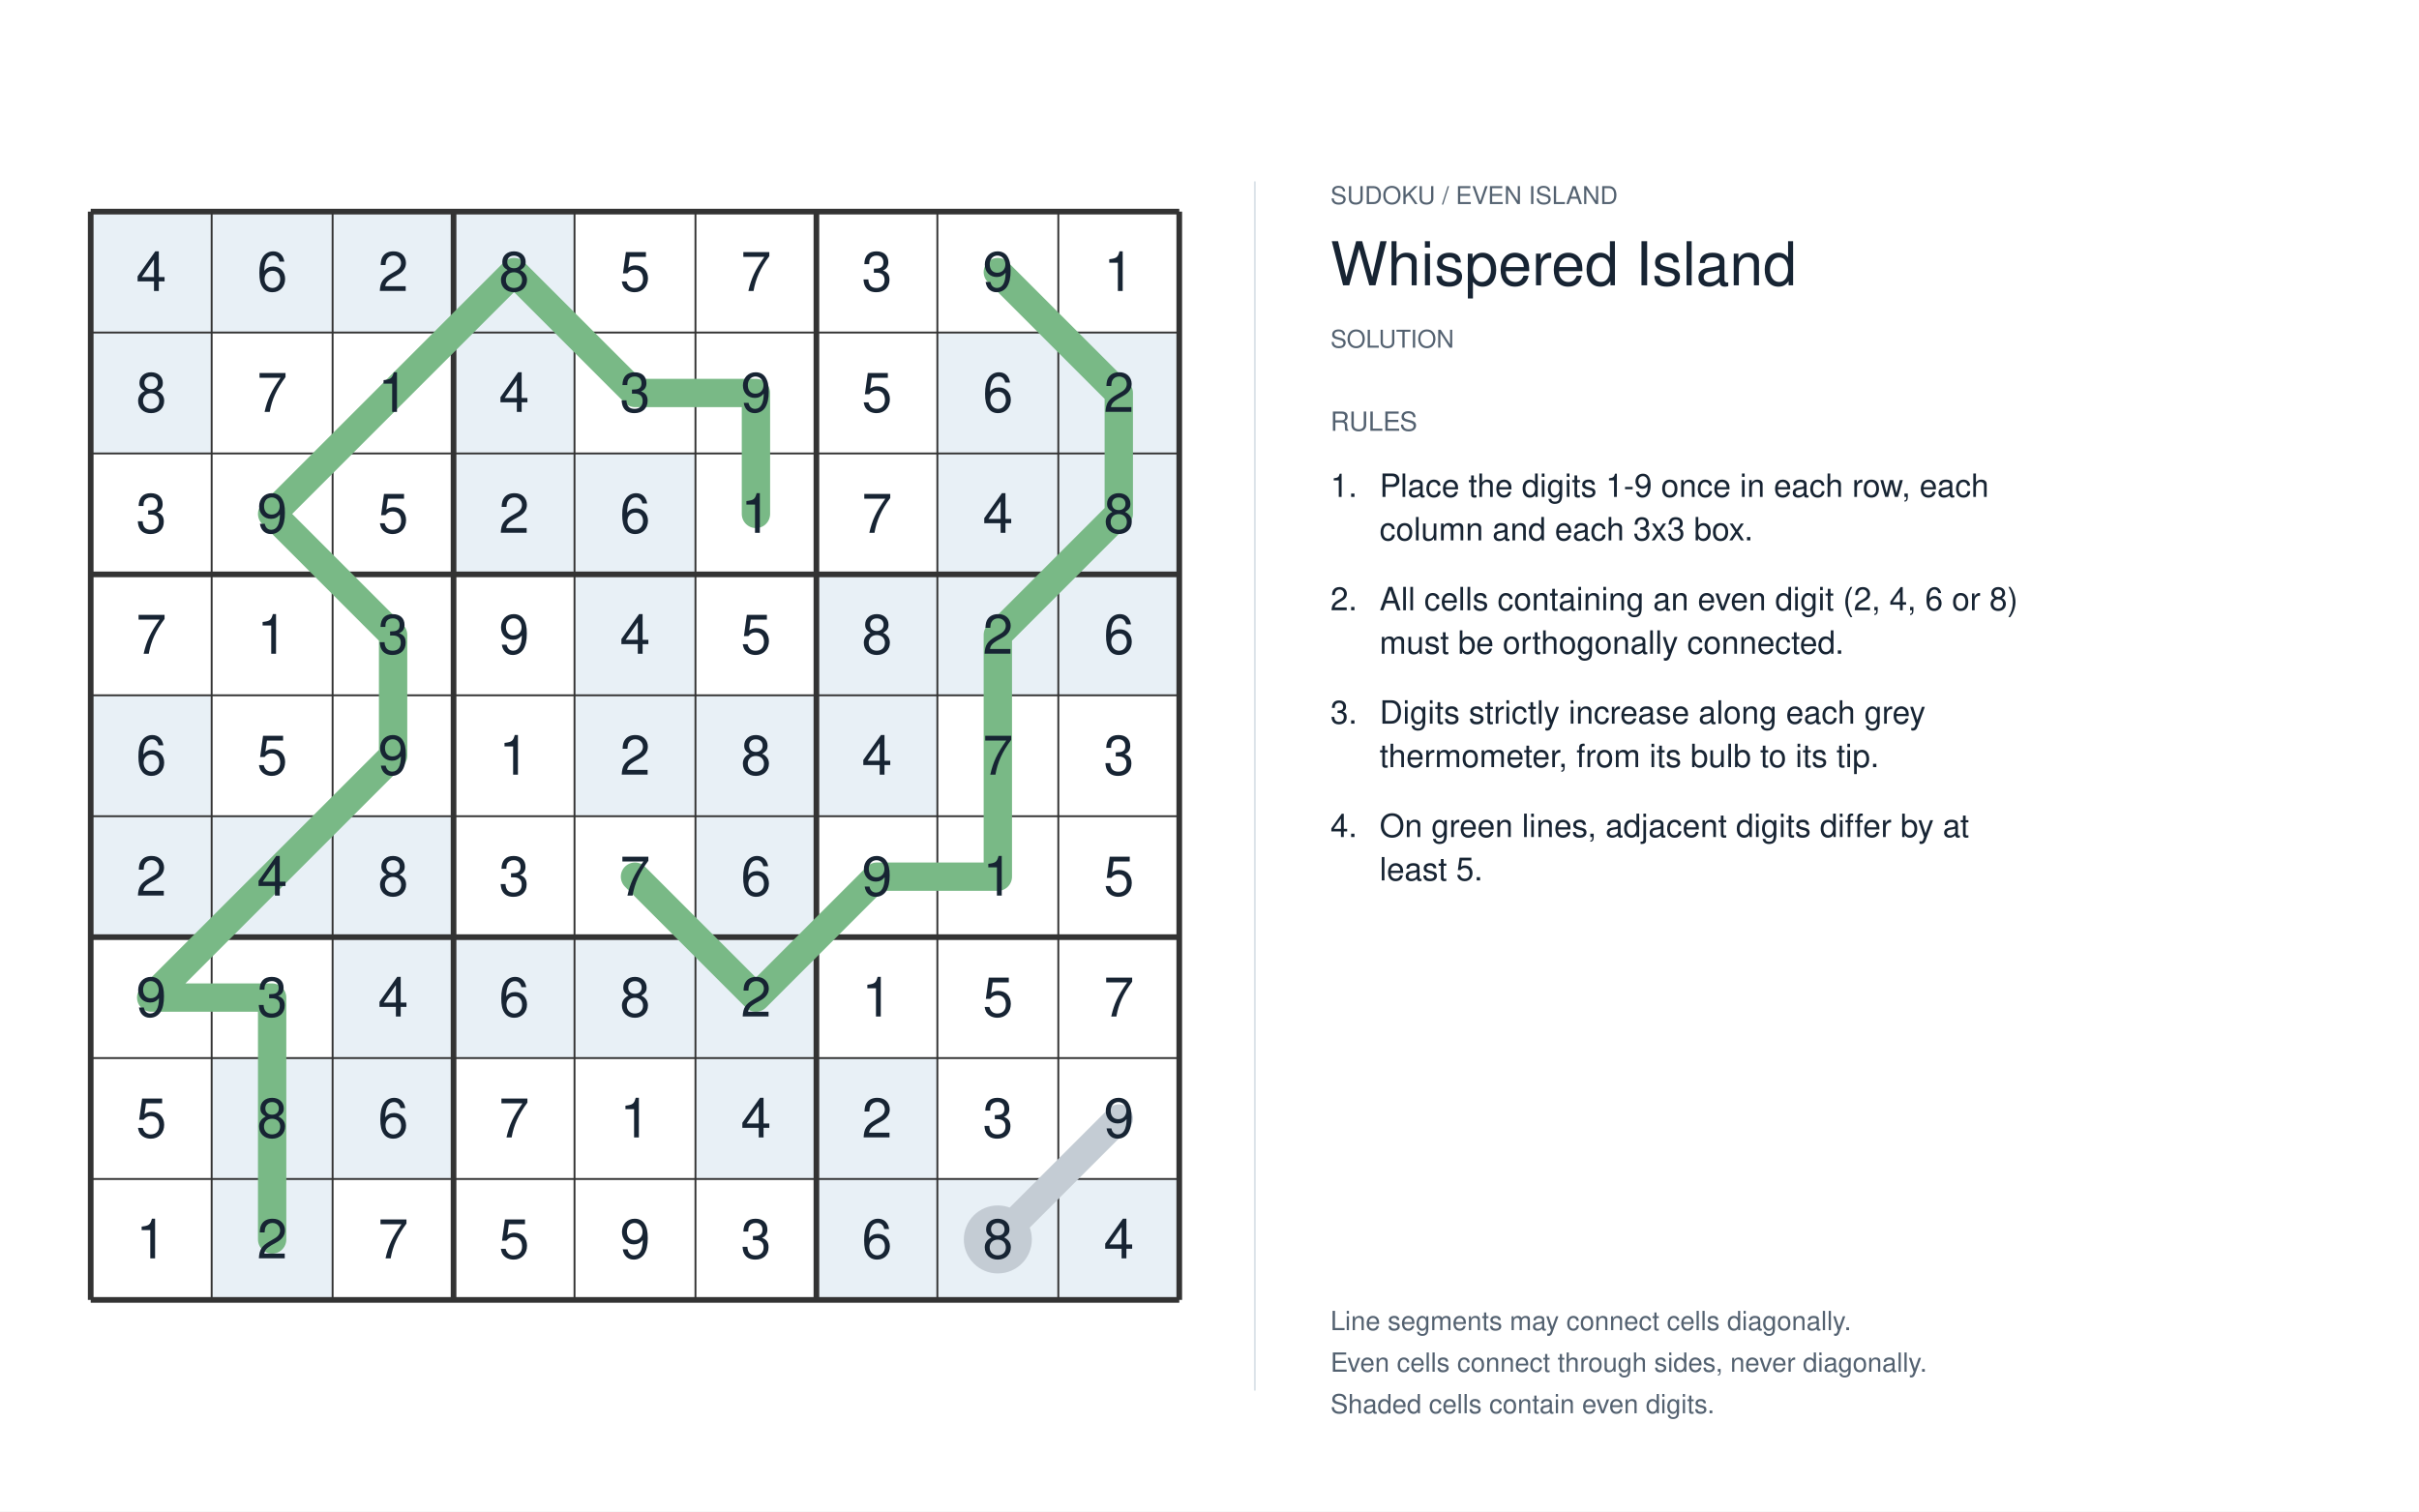
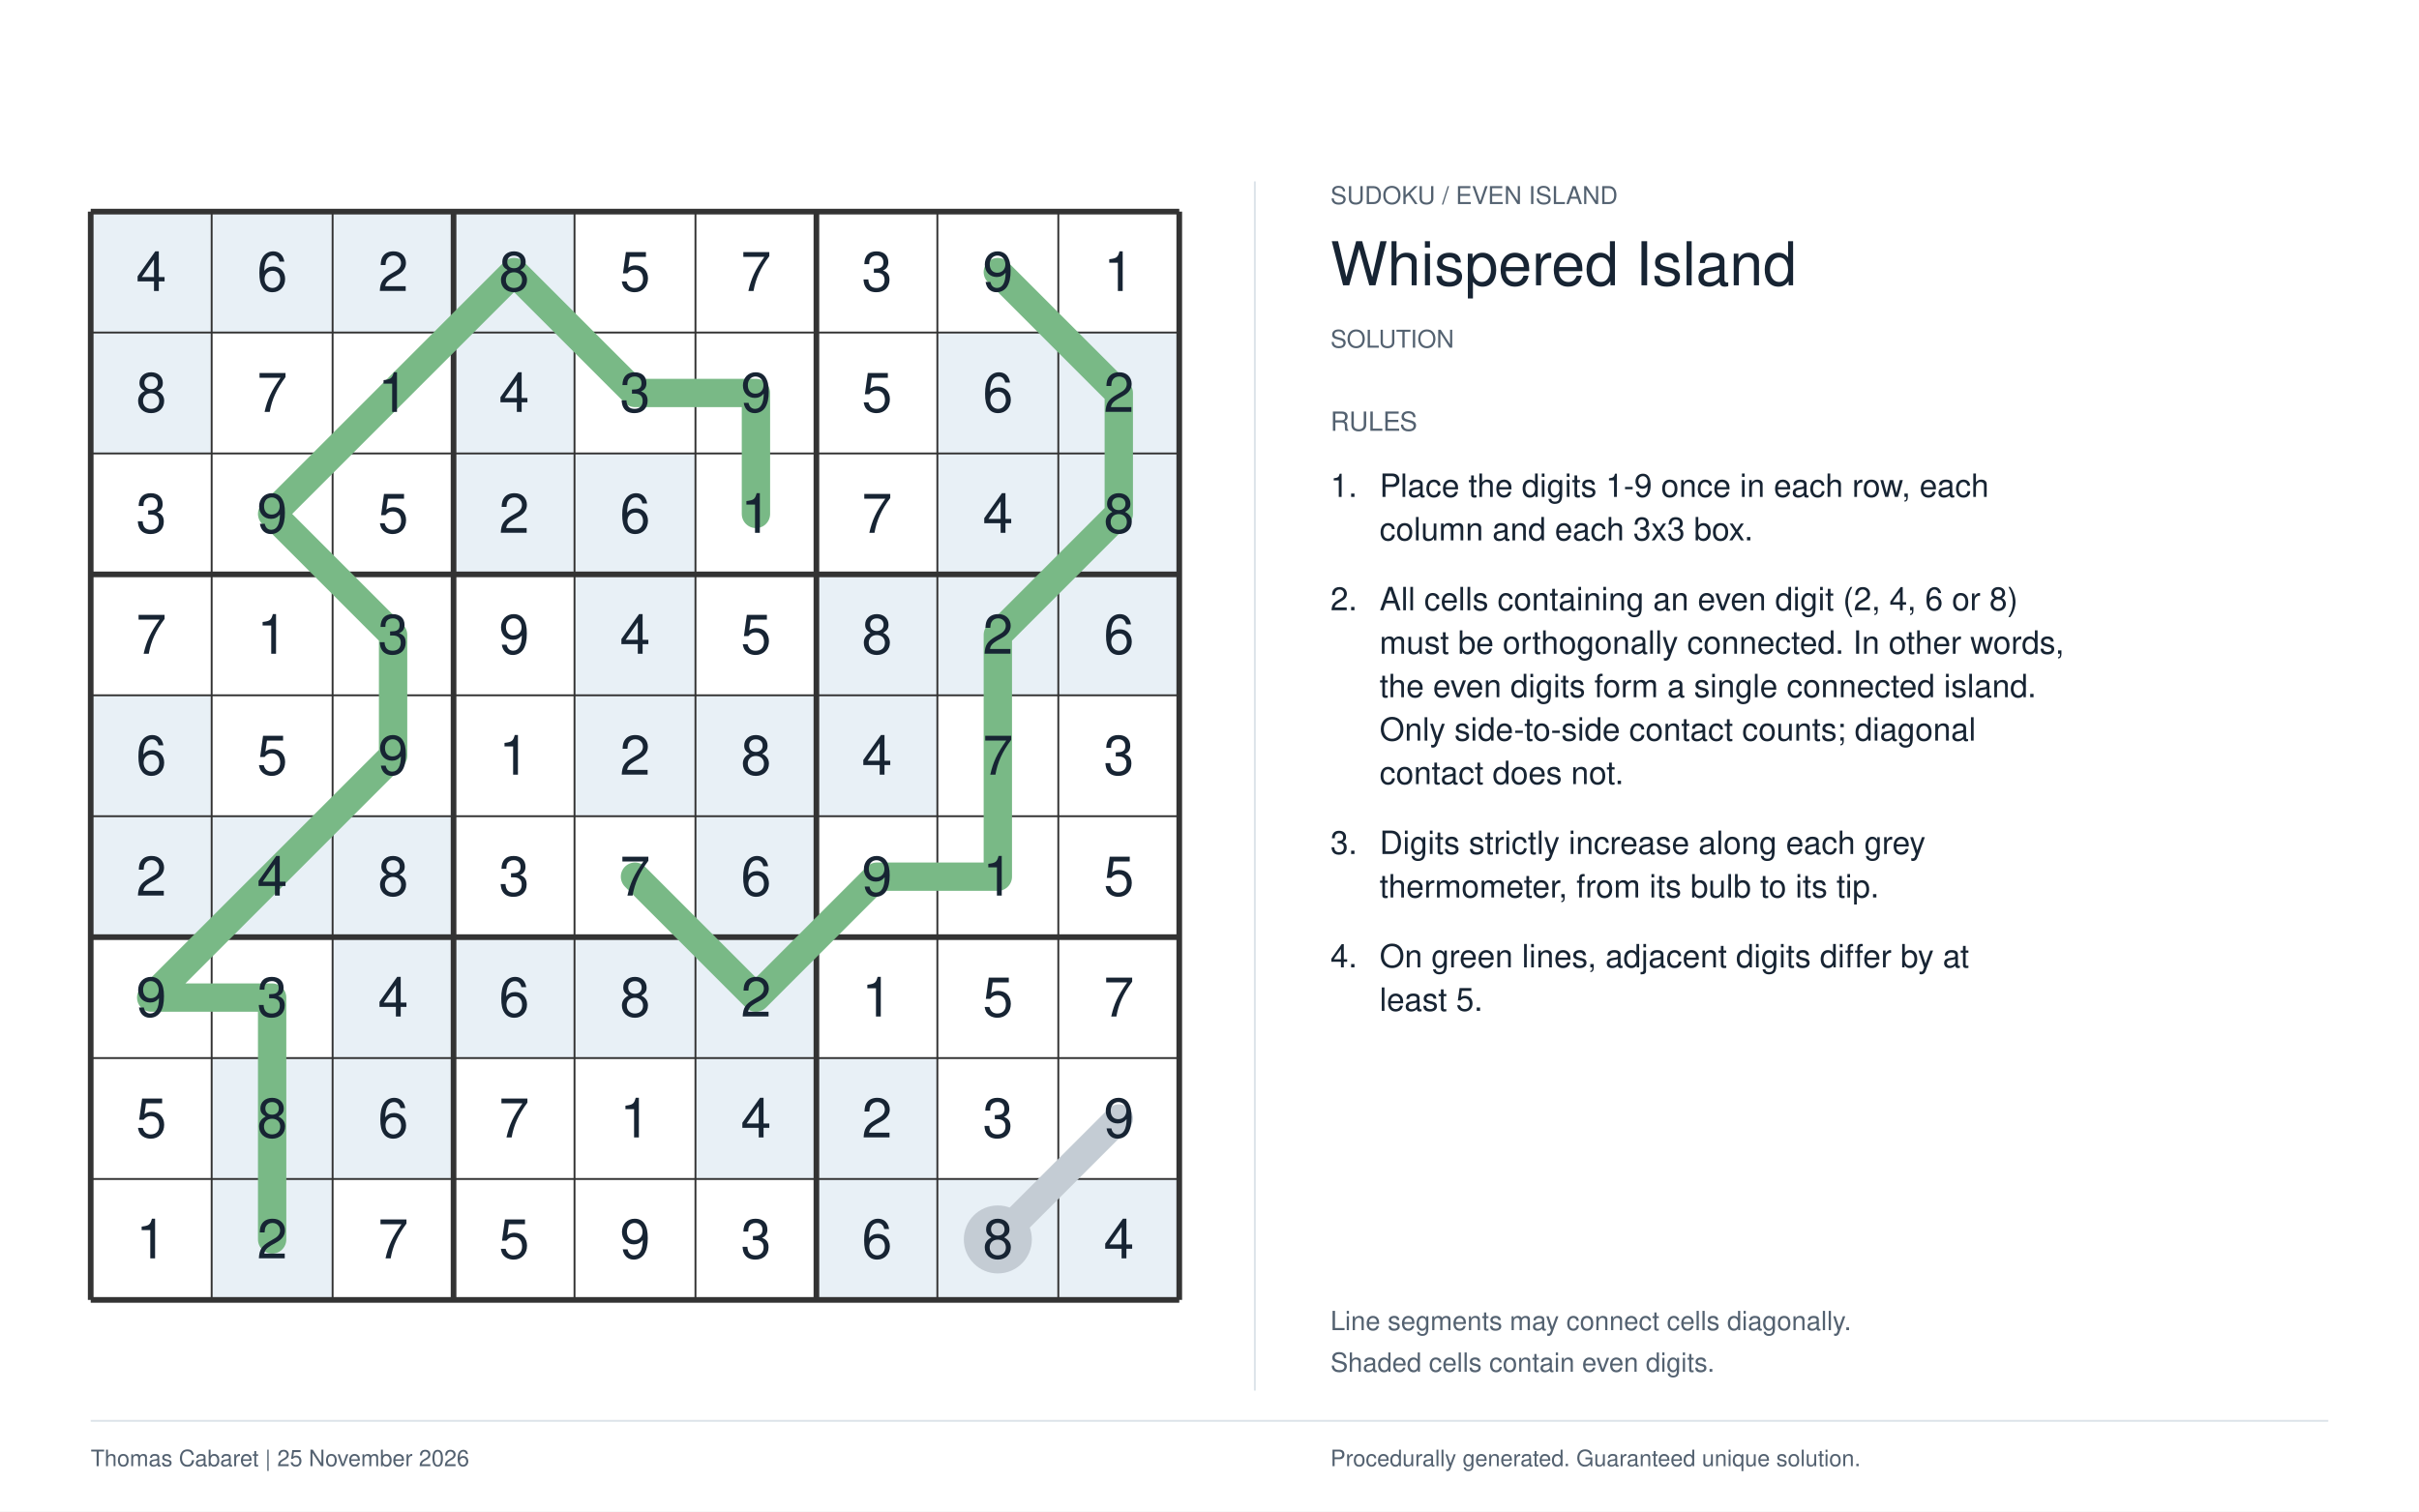
<svg xmlns="http://www.w3.org/2000/svg" width="1280" height="800" viewBox="0 0 1280 800">
  <rect width="1280" height="800" fill="white" />
  <path d="M 664 96 V 736" stroke="#dce3e9" stroke-width="1" />
  <text x="704" y="108" font-family="Helvetica" font-size="13" fill="#536170">SUDOKU / EVEN ISLAND</text>
  <text x="704" y="151" font-family="Helvetica" font-size="32" fill="#172433">Whispered Island</text>
  <text x="704" y="184" font-family="Helvetica" font-size="13" fill="#536170">SOLUTION</text>
  <rect class="even-cell" x="48" y="112" width="64" height="64" fill="#e8f0f6" />
  <rect class="even-cell" x="112" y="112" width="64" height="64" fill="#e8f0f6" />
  <rect class="even-cell" x="176" y="112" width="64" height="64" fill="#e8f0f6" />
  <rect class="even-cell" x="240" y="112" width="64" height="64" fill="#e8f0f6" />
  <rect class="even-cell" x="48" y="176" width="64" height="64" fill="#e8f0f6" />
  <rect class="even-cell" x="240" y="176" width="64" height="64" fill="#e8f0f6" />
  <rect class="even-cell" x="496" y="176" width="64" height="64" fill="#e8f0f6" />
  <rect class="even-cell" x="560" y="176" width="64" height="64" fill="#e8f0f6" />
  <rect class="even-cell" x="240" y="240" width="64" height="64" fill="#e8f0f6" />
  <rect class="even-cell" x="304" y="240" width="64" height="64" fill="#e8f0f6" />
  <rect class="even-cell" x="496" y="240" width="64" height="64" fill="#e8f0f6" />
  <rect class="even-cell" x="560" y="240" width="64" height="64" fill="#e8f0f6" />
  <rect class="even-cell" x="304" y="304" width="64" height="64" fill="#e8f0f6" />
  <rect class="even-cell" x="432" y="304" width="64" height="64" fill="#e8f0f6" />
  <rect class="even-cell" x="496" y="304" width="64" height="64" fill="#e8f0f6" />
  <rect class="even-cell" x="560" y="304" width="64" height="64" fill="#e8f0f6" />
  <rect class="even-cell" x="48" y="368" width="64" height="64" fill="#e8f0f6" />
  <rect class="even-cell" x="304" y="368" width="64" height="64" fill="#e8f0f6" />
  <rect class="even-cell" x="368" y="368" width="64" height="64" fill="#e8f0f6" />
  <rect class="even-cell" x="432" y="368" width="64" height="64" fill="#e8f0f6" />
  <rect class="even-cell" x="48" y="432" width="64" height="64" fill="#e8f0f6" />
  <rect class="even-cell" x="112" y="432" width="64" height="64" fill="#e8f0f6" />
  <rect class="even-cell" x="176" y="432" width="64" height="64" fill="#e8f0f6" />
  <rect class="even-cell" x="368" y="432" width="64" height="64" fill="#e8f0f6" />
  <rect class="even-cell" x="176" y="496" width="64" height="64" fill="#e8f0f6" />
  <rect class="even-cell" x="240" y="496" width="64" height="64" fill="#e8f0f6" />
  <rect class="even-cell" x="304" y="496" width="64" height="64" fill="#e8f0f6" />
  <rect class="even-cell" x="368" y="496" width="64" height="64" fill="#e8f0f6" />
  <rect class="even-cell" x="112" y="560" width="64" height="64" fill="#e8f0f6" />
  <rect class="even-cell" x="176" y="560" width="64" height="64" fill="#e8f0f6" />
  <rect class="even-cell" x="368" y="560" width="64" height="64" fill="#e8f0f6" />
  <rect class="even-cell" x="432" y="560" width="64" height="64" fill="#e8f0f6" />
  <rect class="even-cell" x="112" y="624" width="64" height="64" fill="#e8f0f6" />
  <rect class="even-cell" x="432" y="624" width="64" height="64" fill="#e8f0f6" />
  <rect class="even-cell" x="496" y="624" width="64" height="64" fill="#e8f0f6" />
  <rect class="even-cell" x="560" y="624" width="64" height="64" fill="#e8f0f6" />
  <path d="M 48 112 H 624 M 48 112 V 688" stroke="#333" stroke-width="3" />
  <path d="M 48 176 H 624 M 112 112 V 688" stroke="#333" stroke-width="1" />
  <path d="M 48 240 H 624 M 176 112 V 688" stroke="#333" stroke-width="1" />
  <path d="M 48 304 H 624 M 240 112 V 688" stroke="#333" stroke-width="3" />
  <path d="M 48 368 H 624 M 304 112 V 688" stroke="#333" stroke-width="1" />
  <path d="M 48 432 H 624 M 368 112 V 688" stroke="#333" stroke-width="1" />
  <path d="M 48 496 H 624 M 432 112 V 688" stroke="#333" stroke-width="3" />
  <path d="M 48 560 H 624 M 496 112 V 688" stroke="#333" stroke-width="1" />
  <path d="M 48 624 H 624 M 560 112 V 688" stroke="#333" stroke-width="1" />
  <path d="M 48 688 H 624 M 624 112 V 688" stroke="#333" stroke-width="3" />
  <polyline points="528,144 592,208 592,272 528,336 528,400 528,464 464,464 400,528 336,464" fill="none" stroke="#79b986" stroke-width="15" stroke-linecap="round" stroke-linejoin="round" />
  <polyline points="400,272 400,208 336,208 272,144 208,208 144,272 208,336 208,400 144,464 80,528 144,528 144,592 144,656" fill="none" stroke="#79b986" stroke-width="15" stroke-linecap="round" stroke-linejoin="round" />
  <polyline points="528,656 592,592" fill="none" stroke="#c4ccd4" stroke-width="15" stroke-linecap="round" stroke-linejoin="round" />
  <circle cx="528" cy="656" r="18" fill="#c4ccd4" />
  <text class="digit" x="72" y="154" font-family="Helvetica" font-size="29" fill="#172433">4</text>
  <text class="digit" x="136" y="154" font-family="Helvetica" font-size="29" fill="#172433">6</text>
  <text class="digit" x="200" y="154" font-family="Helvetica" font-size="29" fill="#172433">2</text>
  <text class="digit" x="264" y="154" font-family="Helvetica" font-size="29" fill="#172433">8</text>
  <text class="digit" x="328" y="154" font-family="Helvetica" font-size="29" fill="#172433">5</text>
  <text class="digit" x="392" y="154" font-family="Helvetica" font-size="29" fill="#172433">7</text>
  <text class="digit" x="456" y="154" font-family="Helvetica" font-size="29" fill="#172433">3</text>
  <text class="digit" x="520" y="154" font-family="Helvetica" font-size="29" fill="#172433">9</text>
  <text class="digit" x="584" y="154" font-family="Helvetica" font-size="29" fill="#172433">1</text>
  <text class="digit" x="72" y="218" font-family="Helvetica" font-size="29" fill="#172433">8</text>
  <text class="digit" x="136" y="218" font-family="Helvetica" font-size="29" fill="#172433">7</text>
  <text class="digit" x="200" y="218" font-family="Helvetica" font-size="29" fill="#172433">1</text>
  <text class="digit" x="264" y="218" font-family="Helvetica" font-size="29" fill="#172433">4</text>
  <text class="digit" x="328" y="218" font-family="Helvetica" font-size="29" fill="#172433">3</text>
  <text class="digit" x="392" y="218" font-family="Helvetica" font-size="29" fill="#172433">9</text>
  <text class="digit" x="456" y="218" font-family="Helvetica" font-size="29" fill="#172433">5</text>
  <text class="digit" x="520" y="218" font-family="Helvetica" font-size="29" fill="#172433">6</text>
  <text class="digit" x="584" y="218" font-family="Helvetica" font-size="29" fill="#172433">2</text>
  <text class="digit" x="72" y="282" font-family="Helvetica" font-size="29" fill="#172433">3</text>
  <text class="digit" x="136" y="282" font-family="Helvetica" font-size="29" fill="#172433">9</text>
  <text class="digit" x="200" y="282" font-family="Helvetica" font-size="29" fill="#172433">5</text>
  <text class="digit" x="264" y="282" font-family="Helvetica" font-size="29" fill="#172433">2</text>
  <text class="digit" x="328" y="282" font-family="Helvetica" font-size="29" fill="#172433">6</text>
  <text class="digit" x="392" y="282" font-family="Helvetica" font-size="29" fill="#172433">1</text>
  <text class="digit" x="456" y="282" font-family="Helvetica" font-size="29" fill="#172433">7</text>
  <text class="digit" x="520" y="282" font-family="Helvetica" font-size="29" fill="#172433">4</text>
  <text class="digit" x="584" y="282" font-family="Helvetica" font-size="29" fill="#172433">8</text>
  <text class="digit" x="72" y="346" font-family="Helvetica" font-size="29" fill="#172433">7</text>
  <text class="digit" x="136" y="346" font-family="Helvetica" font-size="29" fill="#172433">1</text>
  <text class="digit" x="200" y="346" font-family="Helvetica" font-size="29" fill="#172433">3</text>
  <text class="digit" x="264" y="346" font-family="Helvetica" font-size="29" fill="#172433">9</text>
  <text class="digit" x="328" y="346" font-family="Helvetica" font-size="29" fill="#172433">4</text>
  <text class="digit" x="392" y="346" font-family="Helvetica" font-size="29" fill="#172433">5</text>
  <text class="digit" x="456" y="346" font-family="Helvetica" font-size="29" fill="#172433">8</text>
  <text class="digit" x="520" y="346" font-family="Helvetica" font-size="29" fill="#172433">2</text>
  <text class="digit" x="584" y="346" font-family="Helvetica" font-size="29" fill="#172433">6</text>
  <text class="digit" x="72" y="410" font-family="Helvetica" font-size="29" fill="#172433">6</text>
  <text class="digit" x="136" y="410" font-family="Helvetica" font-size="29" fill="#172433">5</text>
  <text class="digit" x="200" y="410" font-family="Helvetica" font-size="29" fill="#172433">9</text>
  <text class="digit" x="264" y="410" font-family="Helvetica" font-size="29" fill="#172433">1</text>
  <text class="digit" x="328" y="410" font-family="Helvetica" font-size="29" fill="#172433">2</text>
  <text class="digit" x="392" y="410" font-family="Helvetica" font-size="29" fill="#172433">8</text>
  <text class="digit" x="456" y="410" font-family="Helvetica" font-size="29" fill="#172433">4</text>
  <text class="digit" x="520" y="410" font-family="Helvetica" font-size="29" fill="#172433">7</text>
  <text class="digit" x="584" y="410" font-family="Helvetica" font-size="29" fill="#172433">3</text>
  <text class="digit" x="72" y="474" font-family="Helvetica" font-size="29" fill="#172433">2</text>
  <text class="digit" x="136" y="474" font-family="Helvetica" font-size="29" fill="#172433">4</text>
  <text class="digit" x="200" y="474" font-family="Helvetica" font-size="29" fill="#172433">8</text>
  <text class="digit" x="264" y="474" font-family="Helvetica" font-size="29" fill="#172433">3</text>
  <text class="digit" x="328" y="474" font-family="Helvetica" font-size="29" fill="#172433">7</text>
  <text class="digit" x="392" y="474" font-family="Helvetica" font-size="29" fill="#172433">6</text>
  <text class="digit" x="456" y="474" font-family="Helvetica" font-size="29" fill="#172433">9</text>
  <text class="digit" x="520" y="474" font-family="Helvetica" font-size="29" fill="#172433">1</text>
  <text class="digit" x="584" y="474" font-family="Helvetica" font-size="29" fill="#172433">5</text>
  <text class="digit" x="72" y="538" font-family="Helvetica" font-size="29" fill="#172433">9</text>
  <text class="digit" x="136" y="538" font-family="Helvetica" font-size="29" fill="#172433">3</text>
  <text class="digit" x="200" y="538" font-family="Helvetica" font-size="29" fill="#172433">4</text>
  <text class="digit" x="264" y="538" font-family="Helvetica" font-size="29" fill="#172433">6</text>
  <text class="digit" x="328" y="538" font-family="Helvetica" font-size="29" fill="#172433">8</text>
  <text class="digit" x="392" y="538" font-family="Helvetica" font-size="29" fill="#172433">2</text>
  <text class="digit" x="456" y="538" font-family="Helvetica" font-size="29" fill="#172433">1</text>
  <text class="digit" x="520" y="538" font-family="Helvetica" font-size="29" fill="#172433">5</text>
  <text class="digit" x="584" y="538" font-family="Helvetica" font-size="29" fill="#172433">7</text>
  <text class="digit" x="72" y="602" font-family="Helvetica" font-size="29" fill="#172433">5</text>
  <text class="digit" x="136" y="602" font-family="Helvetica" font-size="29" fill="#172433">8</text>
  <text class="digit" x="200" y="602" font-family="Helvetica" font-size="29" fill="#172433">6</text>
  <text class="digit" x="264" y="602" font-family="Helvetica" font-size="29" fill="#172433">7</text>
  <text class="digit" x="328" y="602" font-family="Helvetica" font-size="29" fill="#172433">1</text>
  <text class="digit" x="392" y="602" font-family="Helvetica" font-size="29" fill="#172433">4</text>
  <text class="digit" x="456" y="602" font-family="Helvetica" font-size="29" fill="#172433">2</text>
  <text class="digit" x="520" y="602" font-family="Helvetica" font-size="29" fill="#172433">3</text>
  <text class="digit" x="584" y="602" font-family="Helvetica" font-size="29" fill="#172433">9</text>
  <text class="digit" x="72" y="666" font-family="Helvetica" font-size="29" fill="#172433">1</text>
  <text class="digit" x="136" y="666" font-family="Helvetica" font-size="29" fill="#172433">2</text>
  <text class="digit" x="200" y="666" font-family="Helvetica" font-size="29" fill="#172433">7</text>
  <text class="digit" x="264" y="666" font-family="Helvetica" font-size="29" fill="#172433">5</text>
  <text class="digit" x="328" y="666" font-family="Helvetica" font-size="29" fill="#172433">9</text>
  <text class="digit" x="392" y="666" font-family="Helvetica" font-size="29" fill="#172433">3</text>
  <text class="digit" x="456" y="666" font-family="Helvetica" font-size="29" fill="#172433">6</text>
  <text class="digit" x="520" y="666" font-family="Helvetica" font-size="29" fill="#172433">8</text>
  <text class="digit" x="584" y="666" font-family="Helvetica" font-size="29" fill="#172433">4</text>
  <text x="704" y="228" font-family="Helvetica" font-size="14" fill="#536170">RULES</text>
  <text x="704" y="263" font-family="Helvetica" font-size="17" fill="#172433">1.</text>
  <text x="730" y="263" font-family="Helvetica" font-size="17" fill="#172433">Place the digits 1-9 once in each row, each</text>
  <text x="730" y="286" font-family="Helvetica" font-size="17" fill="#172433">column and each 3x3 box.</text>
  <text x="704" y="323" font-family="Helvetica" font-size="17" fill="#172433">2.</text>
  <text x="730" y="323" font-family="Helvetica" font-size="17" fill="#172433">All cells containing an even digit (2, 4, 6 or 8)</text>
-   <text x="730" y="346" font-family="Helvetica" font-size="17" fill="#172433">must be orthogonally connected.</text>
-   <text x="704" y="383" font-family="Helvetica" font-size="17" fill="#172433">3.</text>
-   <text x="730" y="383" font-family="Helvetica" font-size="17" fill="#172433">Digits strictly increase along each grey</text>
-   <text x="730" y="406" font-family="Helvetica" font-size="17" fill="#172433">thermometer, from its bulb to its tip.</text>
-   <text x="704" y="443" font-family="Helvetica" font-size="17" fill="#172433">4.</text>
-   <text x="730" y="443" font-family="Helvetica" font-size="17" fill="#172433">On green lines, adjacent digits differ by at</text>
-   <text x="730" y="466" font-family="Helvetica" font-size="17" fill="#172433">least 5.</text>
+   <text x="730" y="346" font-family="Helvetica" font-size="17" fill="#172433">must be orthogonally connected. In other words,</text>
+   <text x="730" y="369" font-family="Helvetica" font-size="17" fill="#172433">the even digits form a single connected island.</text>
+   <text x="730" y="392" font-family="Helvetica" font-size="17" fill="#172433">Only side-to-side contact counts; diagonal</text>
+   <text x="730" y="415" font-family="Helvetica" font-size="17" fill="#172433">contact does not.</text>
+   <text x="704" y="452" font-family="Helvetica" font-size="17" fill="#172433">3.</text>
+   <text x="730" y="452" font-family="Helvetica" font-size="17" fill="#172433">Digits strictly increase along each grey</text>
+   <text x="730" y="475" font-family="Helvetica" font-size="17" fill="#172433">thermometer, from its bulb to its tip.</text>
+   <text x="704" y="512" font-family="Helvetica" font-size="17" fill="#172433">4.</text>
+   <text x="730" y="512" font-family="Helvetica" font-size="17" fill="#172433">On green lines, adjacent digits differ by at</text>
+   <text x="730" y="535" font-family="Helvetica" font-size="17" fill="#172433">least 5.</text>
  <text x="704" y="704" font-family="Helvetica" font-size="14" fill="#536170">Line segments may connect cells diagonally.</text>
-   <text x="704" y="726" font-family="Helvetica" font-size="14" fill="#536170">Even cells connect through sides, never diagonally.</text>
-   <text x="704" y="748" font-family="Helvetica" font-size="14" fill="#536170">Shaded cells contain even digits.</text>
+   <text x="704" y="726" font-family="Helvetica" font-size="14" fill="#536170">Shaded cells contain even digits.</text>
+   <path d="M 48 752 H 1232" stroke="#dce3e9" stroke-width="1" />
+   <text x="48" y="776" font-family="Helvetica" font-size="12" fill="#536170">Thomas Cabaret | 25 November 2026</text>
+   <text x="704" y="776" font-family="Helvetica" font-size="12" fill="#536170">Procedurally generated. Guaranteed unique solution.</text>
</svg>
